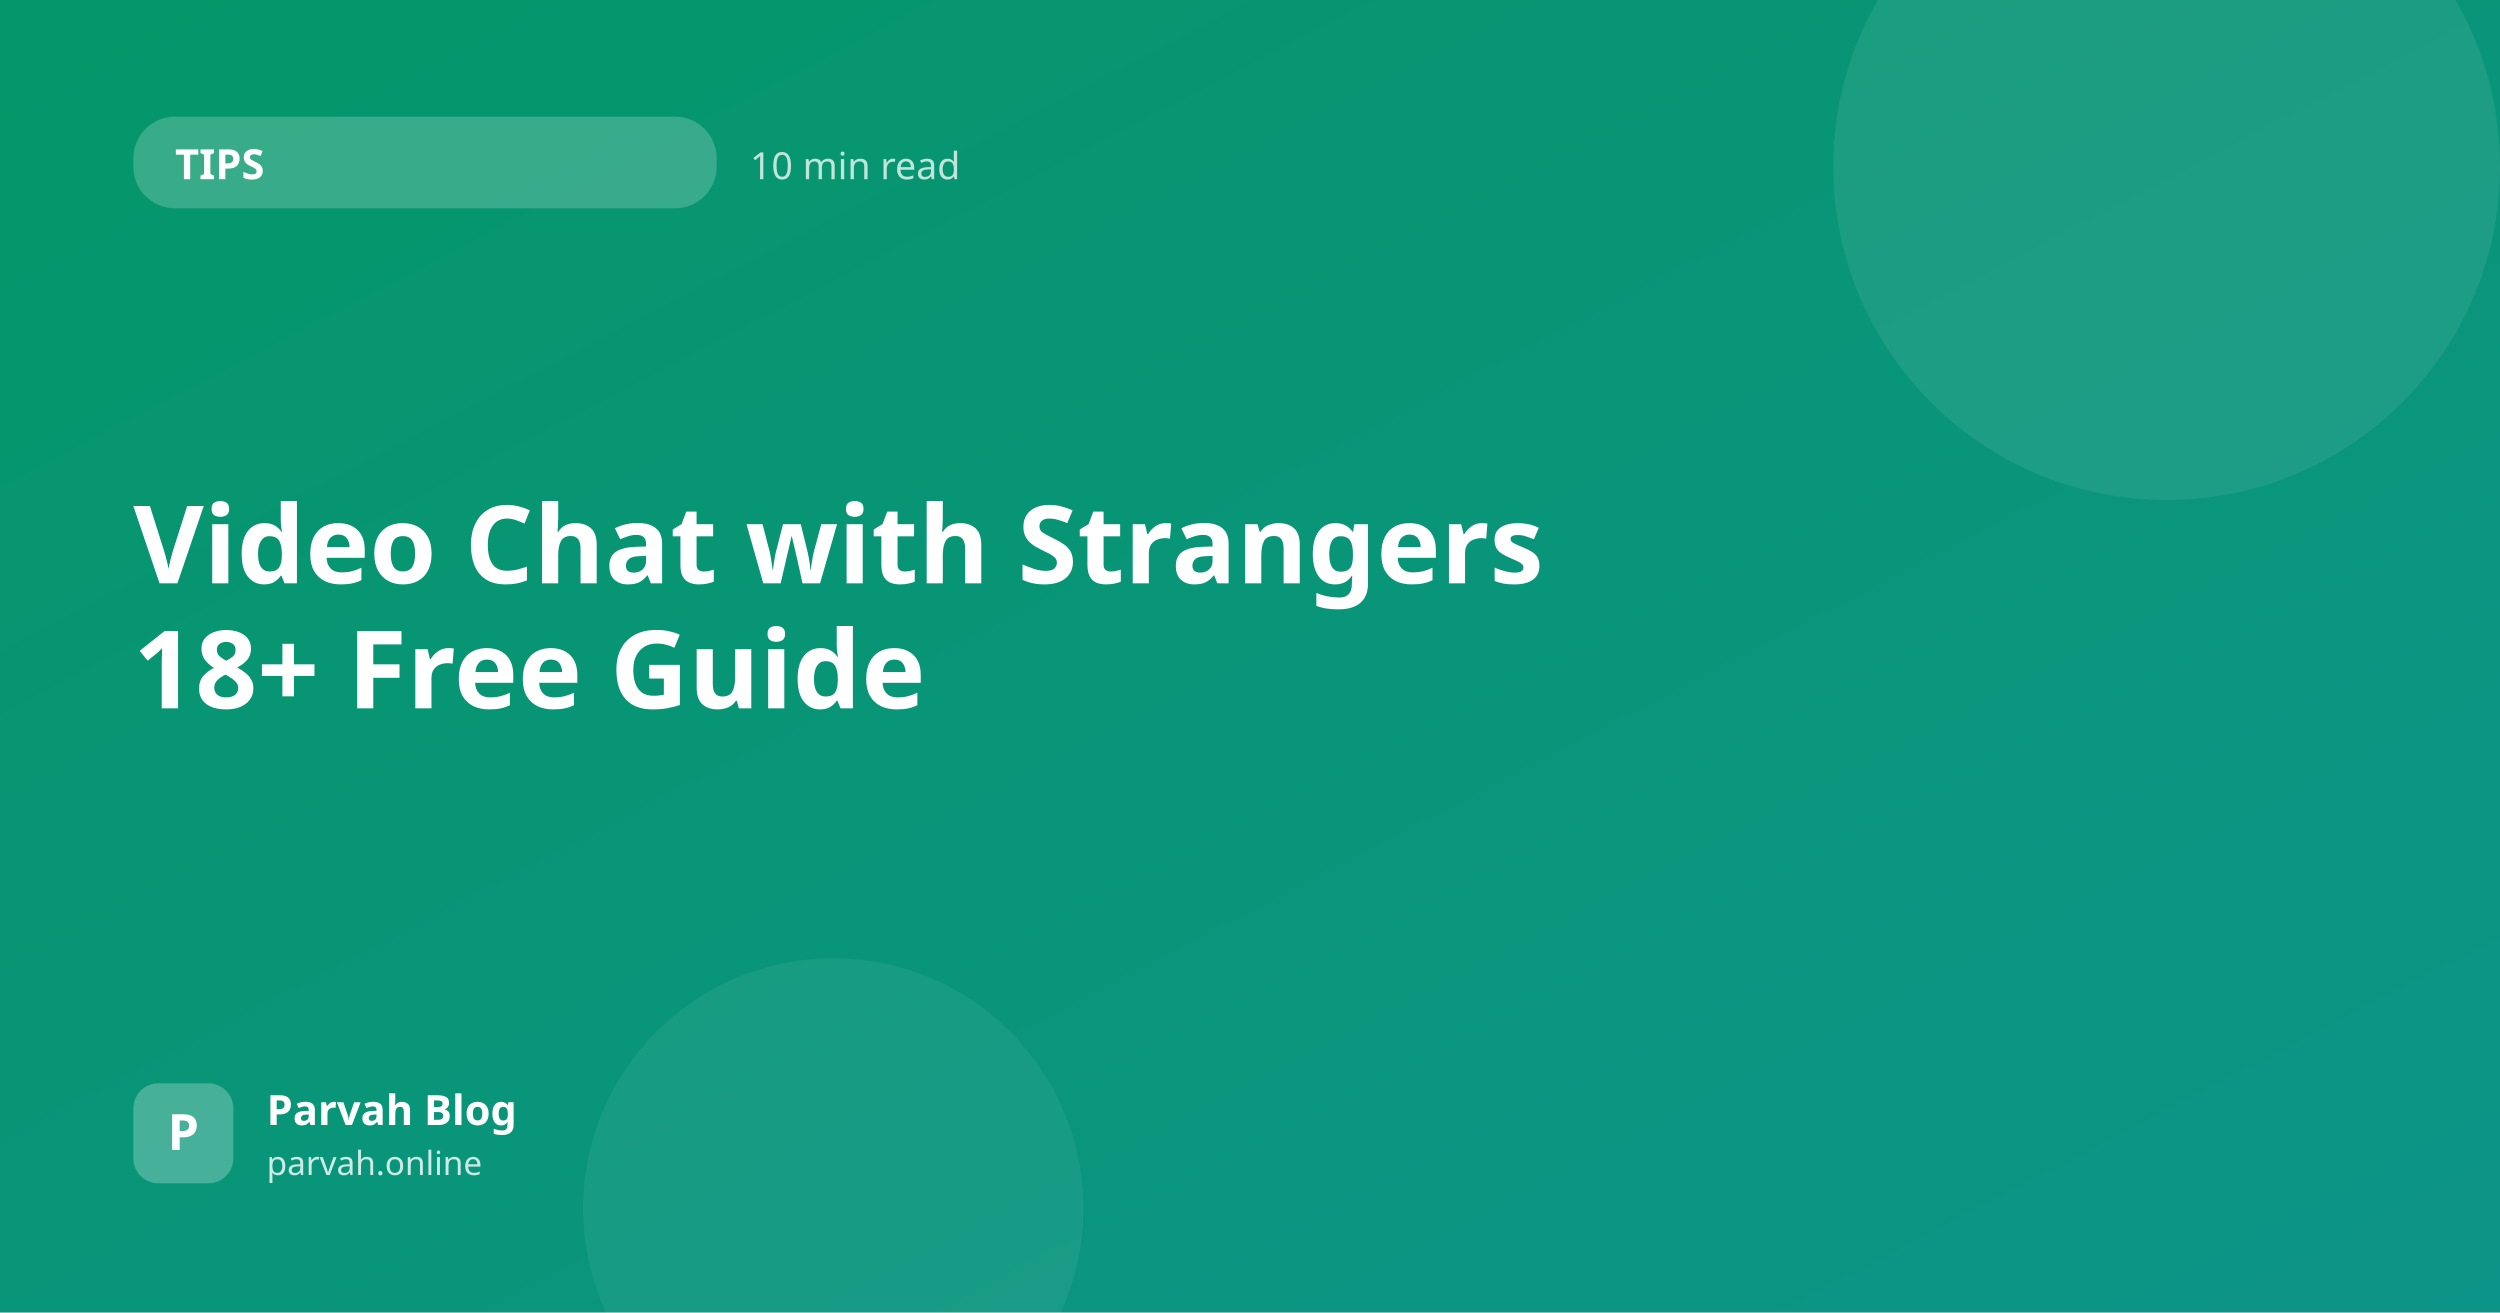
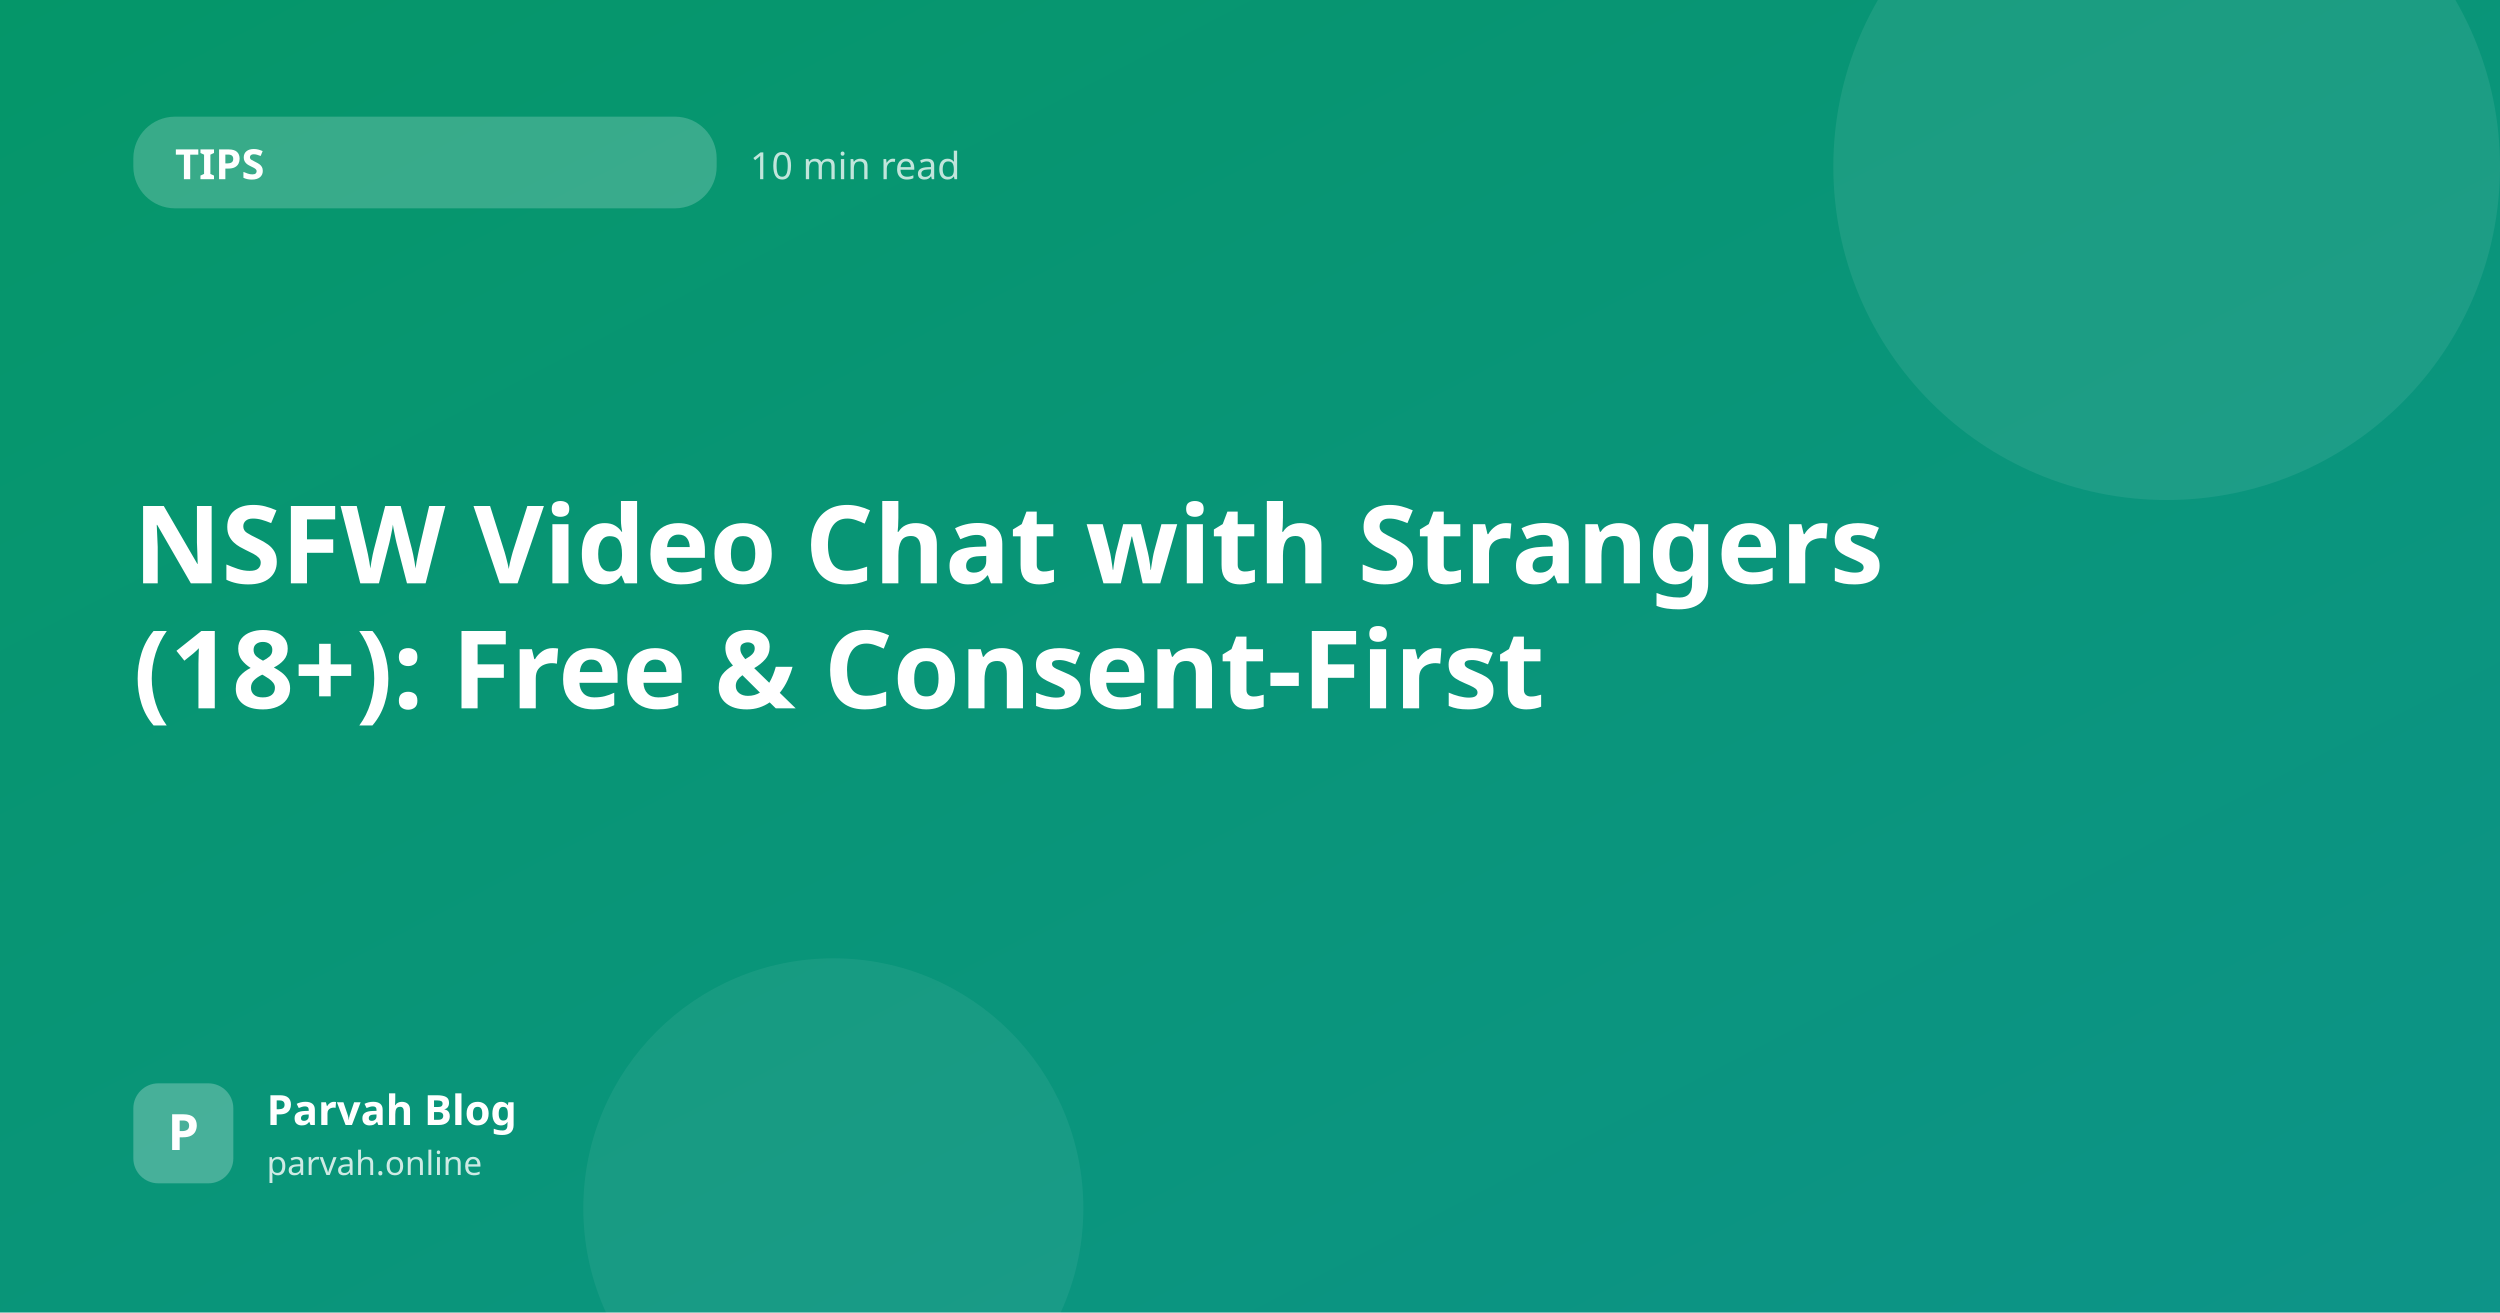
<svg xmlns="http://www.w3.org/2000/svg" width="1200" height="630" viewBox="0 0 1200 630">
  <defs>
    <linearGradient id="bg" x1="0%" y1="0%" x2="100%" y2="100%">
      <stop offset="0%" stop-color="#059669" />
      <stop offset="100%" stop-color="#0d9488" />
    </linearGradient>
  </defs>
  <rect width="1200" height="630" fill="url(#bg)" />
  <circle cx="1040" cy="80" r="160" fill="rgba(255,255,255,0.08)" />
  <circle cx="400" cy="580" r="120" fill="rgba(255,255,255,0.06)" />
  <rect x="64" y="56" rx="20" ry="20" width="280" height="44" fill="rgba(255,255,255,0.2)" />
  <text x="84" y="86" fill="white" font-size="20" font-weight="700" font-family="system-ui,sans-serif">TIPS</text>
  <text x="360" y="86" fill="rgba(255,255,255,0.75)" font-size="18" font-family="system-ui,sans-serif">10 min read</text>
-   <text x="64" y="280" fill="white" font-size="52" font-weight="800" font-family="system-ui,sans-serif">Video Chat with Strangers</text>
-   <text x="64" y="340" fill="white" font-size="52" font-weight="800" font-family="system-ui,sans-serif">18+ Free Guide</text>
+   <text x="64" y="280" fill="white" font-size="52" font-weight="800" font-family="system-ui,sans-serif">NSFW Video Chat with Strangers</text>
+   <text x="64" y="340" fill="white" font-size="52" font-weight="800" font-family="system-ui,sans-serif">(18+): Free &amp; Consent-First</text>
  <rect x="64" y="520" width="48" height="48" rx="12" fill="rgba(255,255,255,0.25)" />
  <text x="88" y="552" fill="white" font-size="24" font-weight="800" text-anchor="middle" font-family="system-ui,sans-serif">P</text>
  <text x="128" y="540" fill="white" font-size="20" font-weight="700" font-family="system-ui,sans-serif">Parvah Blog</text>
  <text x="128" y="564" fill="rgba(255,255,255,0.8)" font-size="16" font-family="system-ui,sans-serif">parvah.online</text>
</svg>
